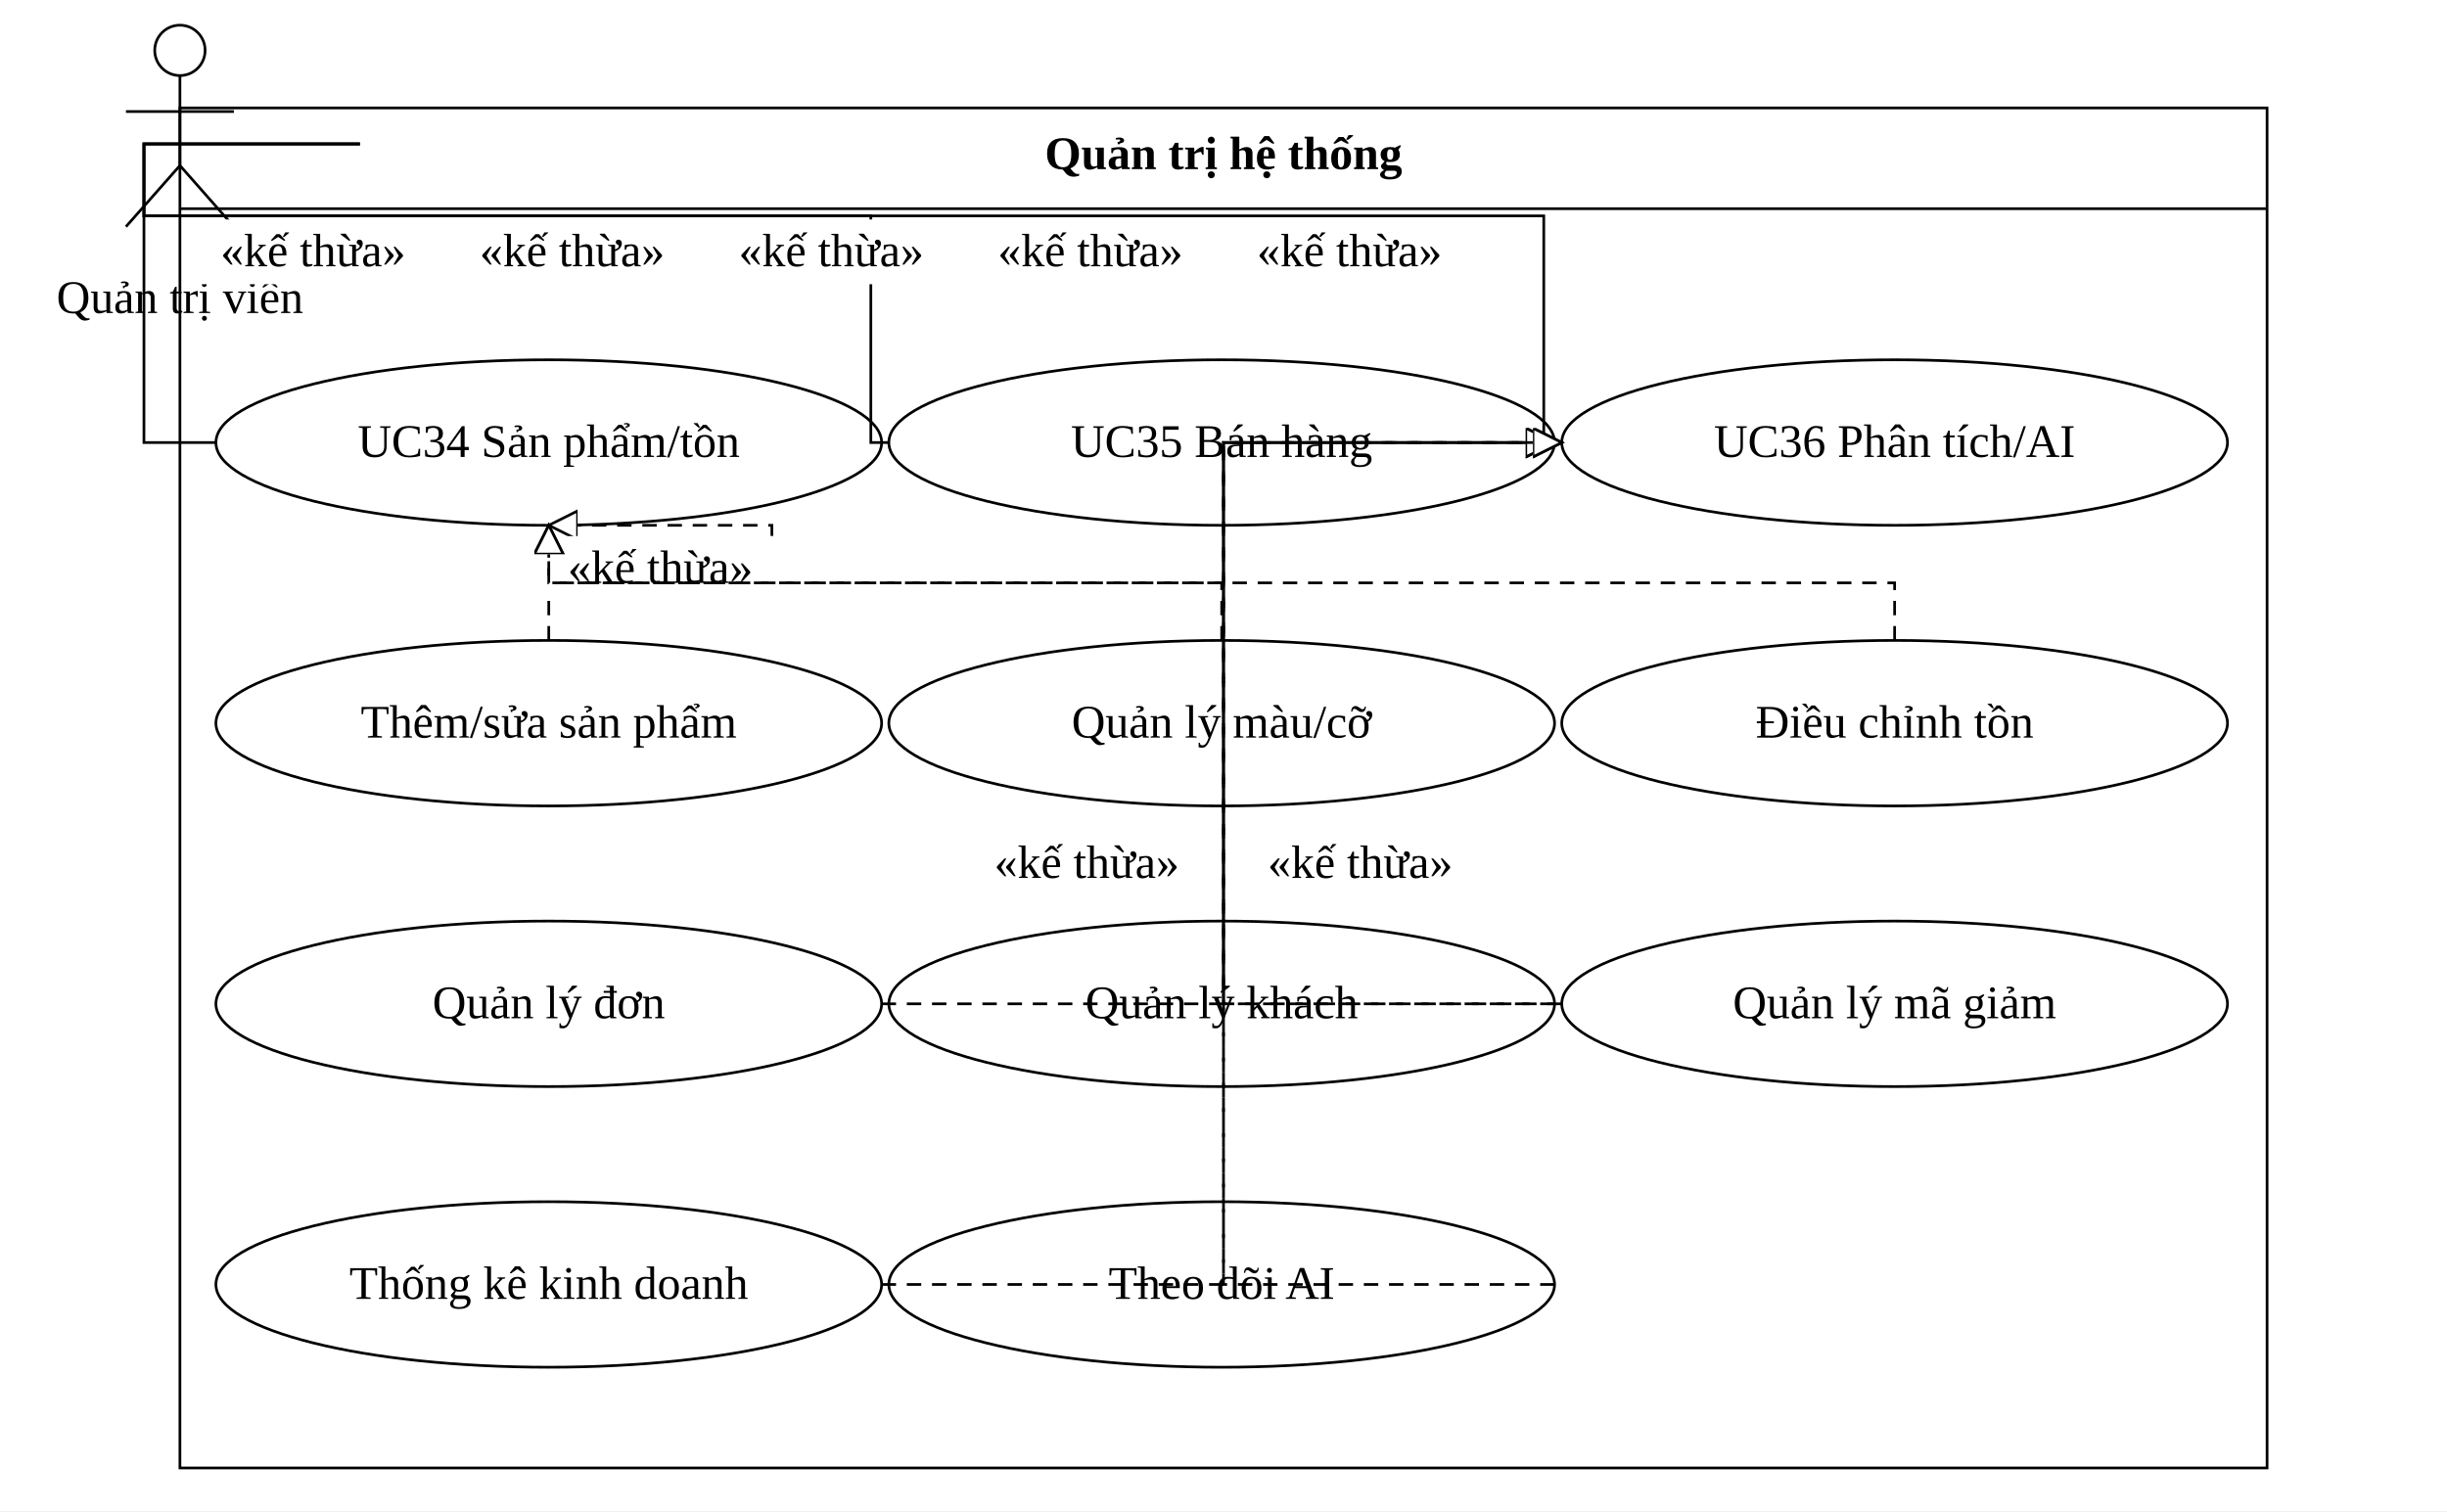
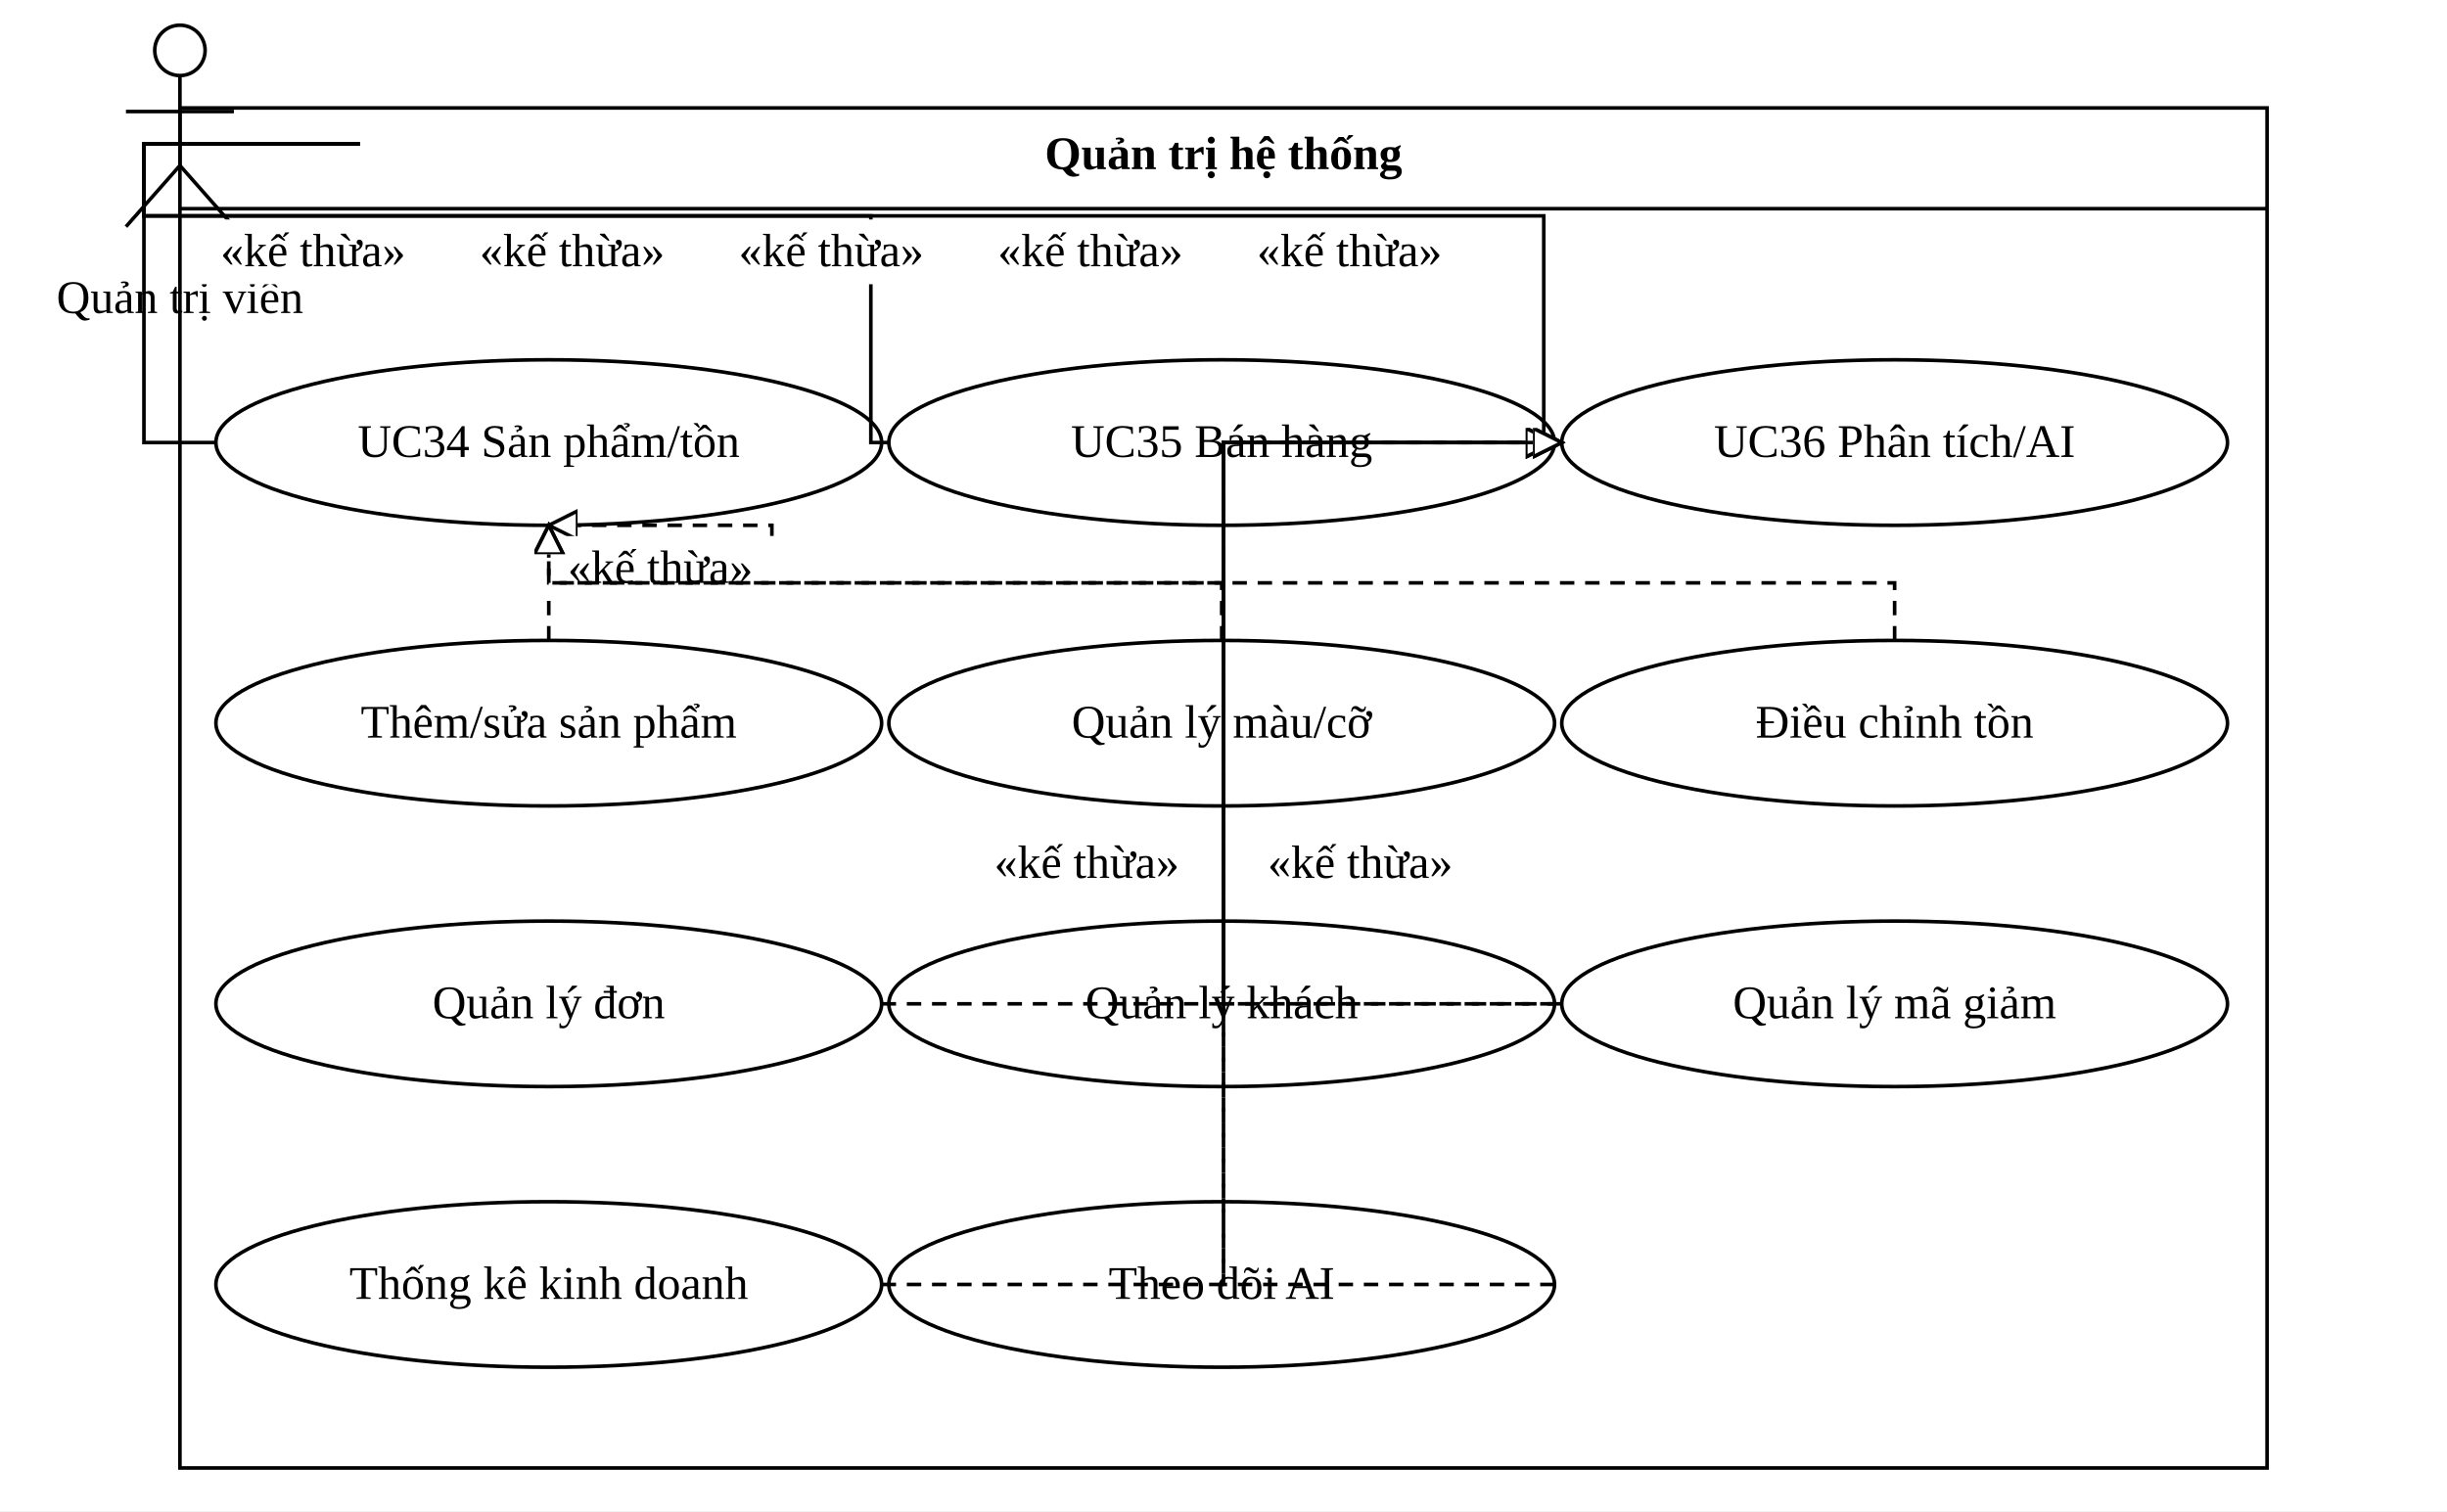
<svg xmlns="http://www.w3.org/2000/svg" width="680" height="420" viewBox="0 0 680 420">
  <rect width="100%" height="100%" fill="white" />
  <defs>
    <marker id="filled" viewBox="0 0 9 9" refX="8" refY="4" markerWidth="9" markerHeight="9" orient="auto" markerUnits="userSpaceOnUse">
-       <path d="M 0 0 L 8 4 L 0 8 Z" fill="black" stroke="black" stroke-width=".75" />
+       <path d="M 0 0 L 8 4 L 0 8 Z" fill="black" stroke="black" stroke-width="1.0" />
    </marker>
    <marker id="open" viewBox="0 0 9 9" refX="8" refY="4" markerWidth="9" markerHeight="9" orient="auto" markerUnits="userSpaceOnUse">
-       <path d="M 0 0 L 8 4 L 0 8" fill="none" stroke="black" stroke-width=".75" />
+       <path d="M 0 0 L 8 4 L 0 8" fill="none" stroke="black" stroke-width="1.0" />
    </marker>
    <marker id="triangle" viewBox="0 0 9 9" refX="8" refY="4" markerWidth="9" markerHeight="9" orient="auto" markerUnits="userSpaceOnUse">
-       <path d="M 0 0 L 8 4 L 0 8 Z" fill="white" stroke="black" stroke-width=".75" />
+       <path d="M 0 0 L 8 4 L 0 8 Z" fill="white" stroke="black" stroke-width="1.0" />
    </marker>
  </defs>
-   <rect stroke="black" stroke-width=".75" fill="white" x="50" y="30" width="580" height="378" />
+   <rect stroke="black" stroke-width="1.0" fill="white" x="50" y="30" width="580" height="378" />
  <text x="340.0" y="47.0" text-anchor="middle" font-family="Times New Roman" font-size="13" font-weight="bold" font-style="normal" fill="black">
    <tspan x="340.0" dy="0">Quản trị hệ thống</tspan>
  </text>
-   <polyline stroke="black" stroke-width=".75" fill="none" points="50,58 630,58" />
-   <ellipse stroke="black" stroke-width=".75" fill="white" cx="152.5" cy="123.0" rx="92.5" ry="23.0" />
+   <polyline stroke="black" stroke-width="1.0" fill="none" points="50,58 630,58" />
+   <ellipse stroke="black" stroke-width="1.0" fill="white" cx="152.5" cy="123.0" rx="92.5" ry="23.0" />
  <text x="152.5" y="127.0" text-anchor="middle" font-family="Times New Roman" font-size="13" font-weight="normal" font-style="normal" fill="black">
    <tspan x="152.5" dy="0">UC34 Sản phẩm/tồn</tspan>
  </text>
-   <ellipse stroke="black" stroke-width=".75" fill="white" cx="339.5" cy="123.0" rx="92.5" ry="23.0" />
+   <ellipse stroke="black" stroke-width="1.0" fill="white" cx="339.5" cy="123.0" rx="92.5" ry="23.0" />
  <text x="339.5" y="127.0" text-anchor="middle" font-family="Times New Roman" font-size="13" font-weight="normal" font-style="normal" fill="black">
    <tspan x="339.5" dy="0">UC35 Bán hàng</tspan>
  </text>
-   <ellipse stroke="black" stroke-width=".75" fill="white" cx="526.5" cy="123.0" rx="92.5" ry="23.0" />
+   <ellipse stroke="black" stroke-width="1.0" fill="white" cx="526.5" cy="123.0" rx="92.5" ry="23.0" />
  <text x="526.5" y="127.0" text-anchor="middle" font-family="Times New Roman" font-size="13" font-weight="normal" font-style="normal" fill="black">
    <tspan x="526.5" dy="0">UC36 Phân tích/AI</tspan>
  </text>
-   <ellipse stroke="black" stroke-width=".75" fill="white" cx="152.5" cy="201.0" rx="92.5" ry="23.0" />
+   <ellipse stroke="black" stroke-width="1.0" fill="white" cx="152.5" cy="201.0" rx="92.5" ry="23.0" />
  <text x="152.5" y="205.0" text-anchor="middle" font-family="Times New Roman" font-size="13" font-weight="normal" font-style="normal" fill="black">
    <tspan x="152.5" dy="0">Thêm/sửa sản phẩm</tspan>
  </text>
-   <ellipse stroke="black" stroke-width=".75" fill="white" cx="339.5" cy="201.0" rx="92.5" ry="23.0" />
+   <ellipse stroke="black" stroke-width="1.0" fill="white" cx="339.5" cy="201.0" rx="92.5" ry="23.0" />
  <text x="339.5" y="205.0" text-anchor="middle" font-family="Times New Roman" font-size="13" font-weight="normal" font-style="normal" fill="black">
    <tspan x="339.5" dy="0">Quản lý màu/cỡ</tspan>
  </text>
-   <ellipse stroke="black" stroke-width=".75" fill="white" cx="526.5" cy="201.0" rx="92.5" ry="23.0" />
+   <ellipse stroke="black" stroke-width="1.0" fill="white" cx="526.5" cy="201.0" rx="92.5" ry="23.0" />
  <text x="526.5" y="205.0" text-anchor="middle" font-family="Times New Roman" font-size="13" font-weight="normal" font-style="normal" fill="black">
    <tspan x="526.5" dy="0">Điều chỉnh tồn</tspan>
  </text>
-   <ellipse stroke="black" stroke-width=".75" fill="white" cx="152.5" cy="279.0" rx="92.5" ry="23.0" />
+   <ellipse stroke="black" stroke-width="1.0" fill="white" cx="152.5" cy="279.0" rx="92.5" ry="23.0" />
  <text x="152.5" y="283.0" text-anchor="middle" font-family="Times New Roman" font-size="13" font-weight="normal" font-style="normal" fill="black">
    <tspan x="152.5" dy="0">Quản lý đơn</tspan>
  </text>
-   <ellipse stroke="black" stroke-width=".75" fill="white" cx="339.5" cy="279.0" rx="92.5" ry="23.0" />
+   <ellipse stroke="black" stroke-width="1.0" fill="white" cx="339.5" cy="279.0" rx="92.5" ry="23.0" />
  <text x="339.5" y="283.0" text-anchor="middle" font-family="Times New Roman" font-size="13" font-weight="normal" font-style="normal" fill="black">
    <tspan x="339.5" dy="0">Quản lý khách</tspan>
  </text>
-   <ellipse stroke="black" stroke-width=".75" fill="white" cx="526.5" cy="279.0" rx="92.5" ry="23.0" />
+   <ellipse stroke="black" stroke-width="1.0" fill="white" cx="526.5" cy="279.0" rx="92.5" ry="23.0" />
  <text x="526.5" y="283.0" text-anchor="middle" font-family="Times New Roman" font-size="13" font-weight="normal" font-style="normal" fill="black">
    <tspan x="526.5" dy="0">Quản lý mã giảm</tspan>
  </text>
-   <ellipse stroke="black" stroke-width=".75" fill="white" cx="152.5" cy="357.0" rx="92.5" ry="23.0" />
+   <ellipse stroke="black" stroke-width="1.0" fill="white" cx="152.5" cy="357.0" rx="92.5" ry="23.0" />
  <text x="152.5" y="361.0" text-anchor="middle" font-family="Times New Roman" font-size="13" font-weight="normal" font-style="normal" fill="black">
    <tspan x="152.5" dy="0">Thống kê kinh doanh</tspan>
  </text>
-   <ellipse stroke="black" stroke-width=".75" fill="white" cx="339.5" cy="357.0" rx="92.5" ry="23.0" />
+   <ellipse stroke="black" stroke-width="1.0" fill="white" cx="339.5" cy="357.0" rx="92.5" ry="23.0" />
  <text x="339.5" y="361.0" text-anchor="middle" font-family="Times New Roman" font-size="13" font-weight="normal" font-style="normal" fill="black">
    <tspan x="339.5" dy="0">Theo dõi AI</tspan>
  </text>
-   <ellipse stroke="black" stroke-width=".75" fill="white" cx="50.0" cy="14.0" rx="7.0" ry="7.0" />
-   <polyline stroke="black" stroke-width=".75" fill="none" points="50.0,21 50.0,46" />
-   <polyline stroke="black" stroke-width=".75" fill="none" points="35.0,31 65.0,31" />
-   <polyline stroke="black" stroke-width=".75" fill="none" points="50.0,46 35.0,63" />
-   <polyline stroke="black" stroke-width=".75" fill="none" points="50.0,46 65.0,63" />
+   <ellipse stroke="black" stroke-width="1.0" fill="white" cx="50.0" cy="14.0" rx="7.0" ry="7.0" />
+   <polyline stroke="black" stroke-width="1.0" fill="none" points="50.0,21 50.0,46" />
+   <polyline stroke="black" stroke-width="1.0" fill="none" points="35.0,31 65.0,31" />
+   <polyline stroke="black" stroke-width="1.0" fill="none" points="50.0,46 35.0,63" />
+   <polyline stroke="black" stroke-width="1.0" fill="none" points="50.0,46 65.0,63" />
  <text x="50.0" y="87.0" text-anchor="middle" font-family="Times New Roman" font-size="13" font-weight="normal" font-style="normal" fill="black">
    <tspan x="50.0" dy="0">Quản trị viên</tspan>
  </text>
-   <polyline stroke="black" stroke-width=".75" fill="none" points="100,40 40,40 40,123.0 60,123.0" />
-   <polyline stroke="black" stroke-width=".75" fill="none" points="100,40 40,40 40,60 242,60 242,123.0 247,123.0" />
-   <polyline stroke="black" stroke-width=".75" fill="none" points="100,40 40,40 40,60 429,60 429,123.0 434,123.0" />
-   <polyline stroke="black" stroke-width=".75" fill="none" stroke-dasharray="4 3" points="152.5,178 152.5,162.0 214.5,162.0 214.5,146 152.5,146" marker-end="url(#triangle)" />
+   <polyline stroke="black" stroke-width="1.0" fill="none" points="100,40 40,40 40,123.0 60,123.0" />
+   <polyline stroke="black" stroke-width="1.0" fill="none" points="100,40 40,40 40,60 242,60 242,123.0 247,123.0" />
+   <polyline stroke="black" stroke-width="1.0" fill="none" points="100,40 40,40 40,60 429,60 429,123.0 434,123.0" />
+   <polyline stroke="black" stroke-width="1.0" fill="none" stroke-dasharray="4 3" points="152.5,178 152.5,162.0 214.5,162.0 214.5,146 152.5,146" marker-end="url(#triangle)" />
  <rect x="148.5" y="149.0" width="70" height="18" fill="white" />
  <text x="183.5" y="162.0" text-anchor="middle" font-family="Times New Roman" font-size="13" font-weight="normal" font-style="normal" fill="black">
    <tspan x="183.5" dy="0">«kế thừa»</tspan>
  </text>
-   <polyline stroke="black" stroke-width=".75" fill="none" stroke-dasharray="4 3" points="339.5,178 339.5,162.0 152.5,162.0 152.5,146" marker-end="url(#triangle)" />
+   <polyline stroke="black" stroke-width="1.0" fill="none" stroke-dasharray="4 3" points="339.5,178 339.5,162.0 152.5,162.0 152.5,146" marker-end="url(#triangle)" />
  <rect x="52" y="61" width="70" height="18" fill="white" />
  <text x="87.0" y="74.0" text-anchor="middle" font-family="Times New Roman" font-size="13" font-weight="normal" font-style="normal" fill="black">
    <tspan x="87.0" dy="0">«kế thừa»</tspan>
  </text>
-   <polyline stroke="black" stroke-width=".75" fill="none" stroke-dasharray="4 3" points="526.5,178 526.5,162.0 152.5,162.0 152.5,146" marker-end="url(#triangle)" />
+   <polyline stroke="black" stroke-width="1.0" fill="none" stroke-dasharray="4 3" points="526.5,178 526.5,162.0 152.5,162.0 152.5,146" marker-end="url(#triangle)" />
  <rect x="124" y="61" width="70" height="18" fill="white" />
  <text x="159.0" y="74.0" text-anchor="middle" font-family="Times New Roman" font-size="13" font-weight="normal" font-style="normal" fill="black">
    <tspan x="159.0" dy="0">«kế thừa»</tspan>
  </text>
-   <polyline stroke="black" stroke-width=".75" fill="none" stroke-dasharray="4 3" points="245,279.0 340.0,279.0 340.0,123.0 432,123.0" marker-end="url(#triangle)" />
+   <polyline stroke="black" stroke-width="1.0" fill="none" stroke-dasharray="4 3" points="245,279.0 340.0,279.0 340.0,123.0 432,123.0" marker-end="url(#triangle)" />
  <rect x="196" y="61" width="70" height="18" fill="white" />
  <text x="231.0" y="74.0" text-anchor="middle" font-family="Times New Roman" font-size="13" font-weight="normal" font-style="normal" fill="black">
    <tspan x="231.0" dy="0">«kế thừa»</tspan>
  </text>
-   <polyline stroke="black" stroke-width=".75" fill="none" stroke-dasharray="4 3" points="432,279.0 340.0,279.0 340.0,123.0 432,123.0" marker-end="url(#triangle)" />
+   <polyline stroke="black" stroke-width="1.0" fill="none" stroke-dasharray="4 3" points="432,279.0 340.0,279.0 340.0,123.0 432,123.0" marker-end="url(#triangle)" />
  <rect x="268" y="61" width="70" height="18" fill="white" />
  <text x="303.0" y="74.0" text-anchor="middle" font-family="Times New Roman" font-size="13" font-weight="normal" font-style="normal" fill="black">
    <tspan x="303.0" dy="0">«kế thừa»</tspan>
  </text>
-   <polyline stroke="black" stroke-width=".75" fill="none" stroke-dasharray="4 3" points="434,279.0 340.0,279.0 340.0,123.0 432,123.0" marker-end="url(#triangle)" />
+   <polyline stroke="black" stroke-width="1.0" fill="none" stroke-dasharray="4 3" points="434,279.0 340.0,279.0 340.0,123.0 432,123.0" marker-end="url(#triangle)" />
  <rect x="340" y="61" width="70" height="18" fill="white" />
  <text x="375.0" y="74.0" text-anchor="middle" font-family="Times New Roman" font-size="13" font-weight="normal" font-style="normal" fill="black">
    <tspan x="375.0" dy="0">«kế thừa»</tspan>
  </text>
-   <polyline stroke="black" stroke-width=".75" fill="none" stroke-dasharray="4 3" points="245,357.0 340.0,357.0 340.0,123.0 434,123.0" marker-end="url(#triangle)" />
+   <polyline stroke="black" stroke-width="1.0" fill="none" stroke-dasharray="4 3" points="245,357.0 340.0,357.0 340.0,123.0 434,123.0" marker-end="url(#triangle)" />
  <rect x="267.0" y="231.0" width="70" height="18" fill="white" />
  <text x="302.0" y="244.0" text-anchor="middle" font-family="Times New Roman" font-size="13" font-weight="normal" font-style="normal" fill="black">
    <tspan x="302.0" dy="0">«kế thừa»</tspan>
  </text>
-   <polyline stroke="black" stroke-width=".75" fill="none" stroke-dasharray="4 3" points="432,357.0 340.0,357.0 340.0,123.0 434,123.0" marker-end="url(#triangle)" />
+   <polyline stroke="black" stroke-width="1.0" fill="none" stroke-dasharray="4 3" points="432,357.0 340.0,357.0 340.0,123.0 434,123.0" marker-end="url(#triangle)" />
  <rect x="343.0" y="231.0" width="70" height="18" fill="white" />
  <text x="378.0" y="244.0" text-anchor="middle" font-family="Times New Roman" font-size="13" font-weight="normal" font-style="normal" fill="black">
    <tspan x="378.0" dy="0">«kế thừa»</tspan>
  </text>
</svg>
